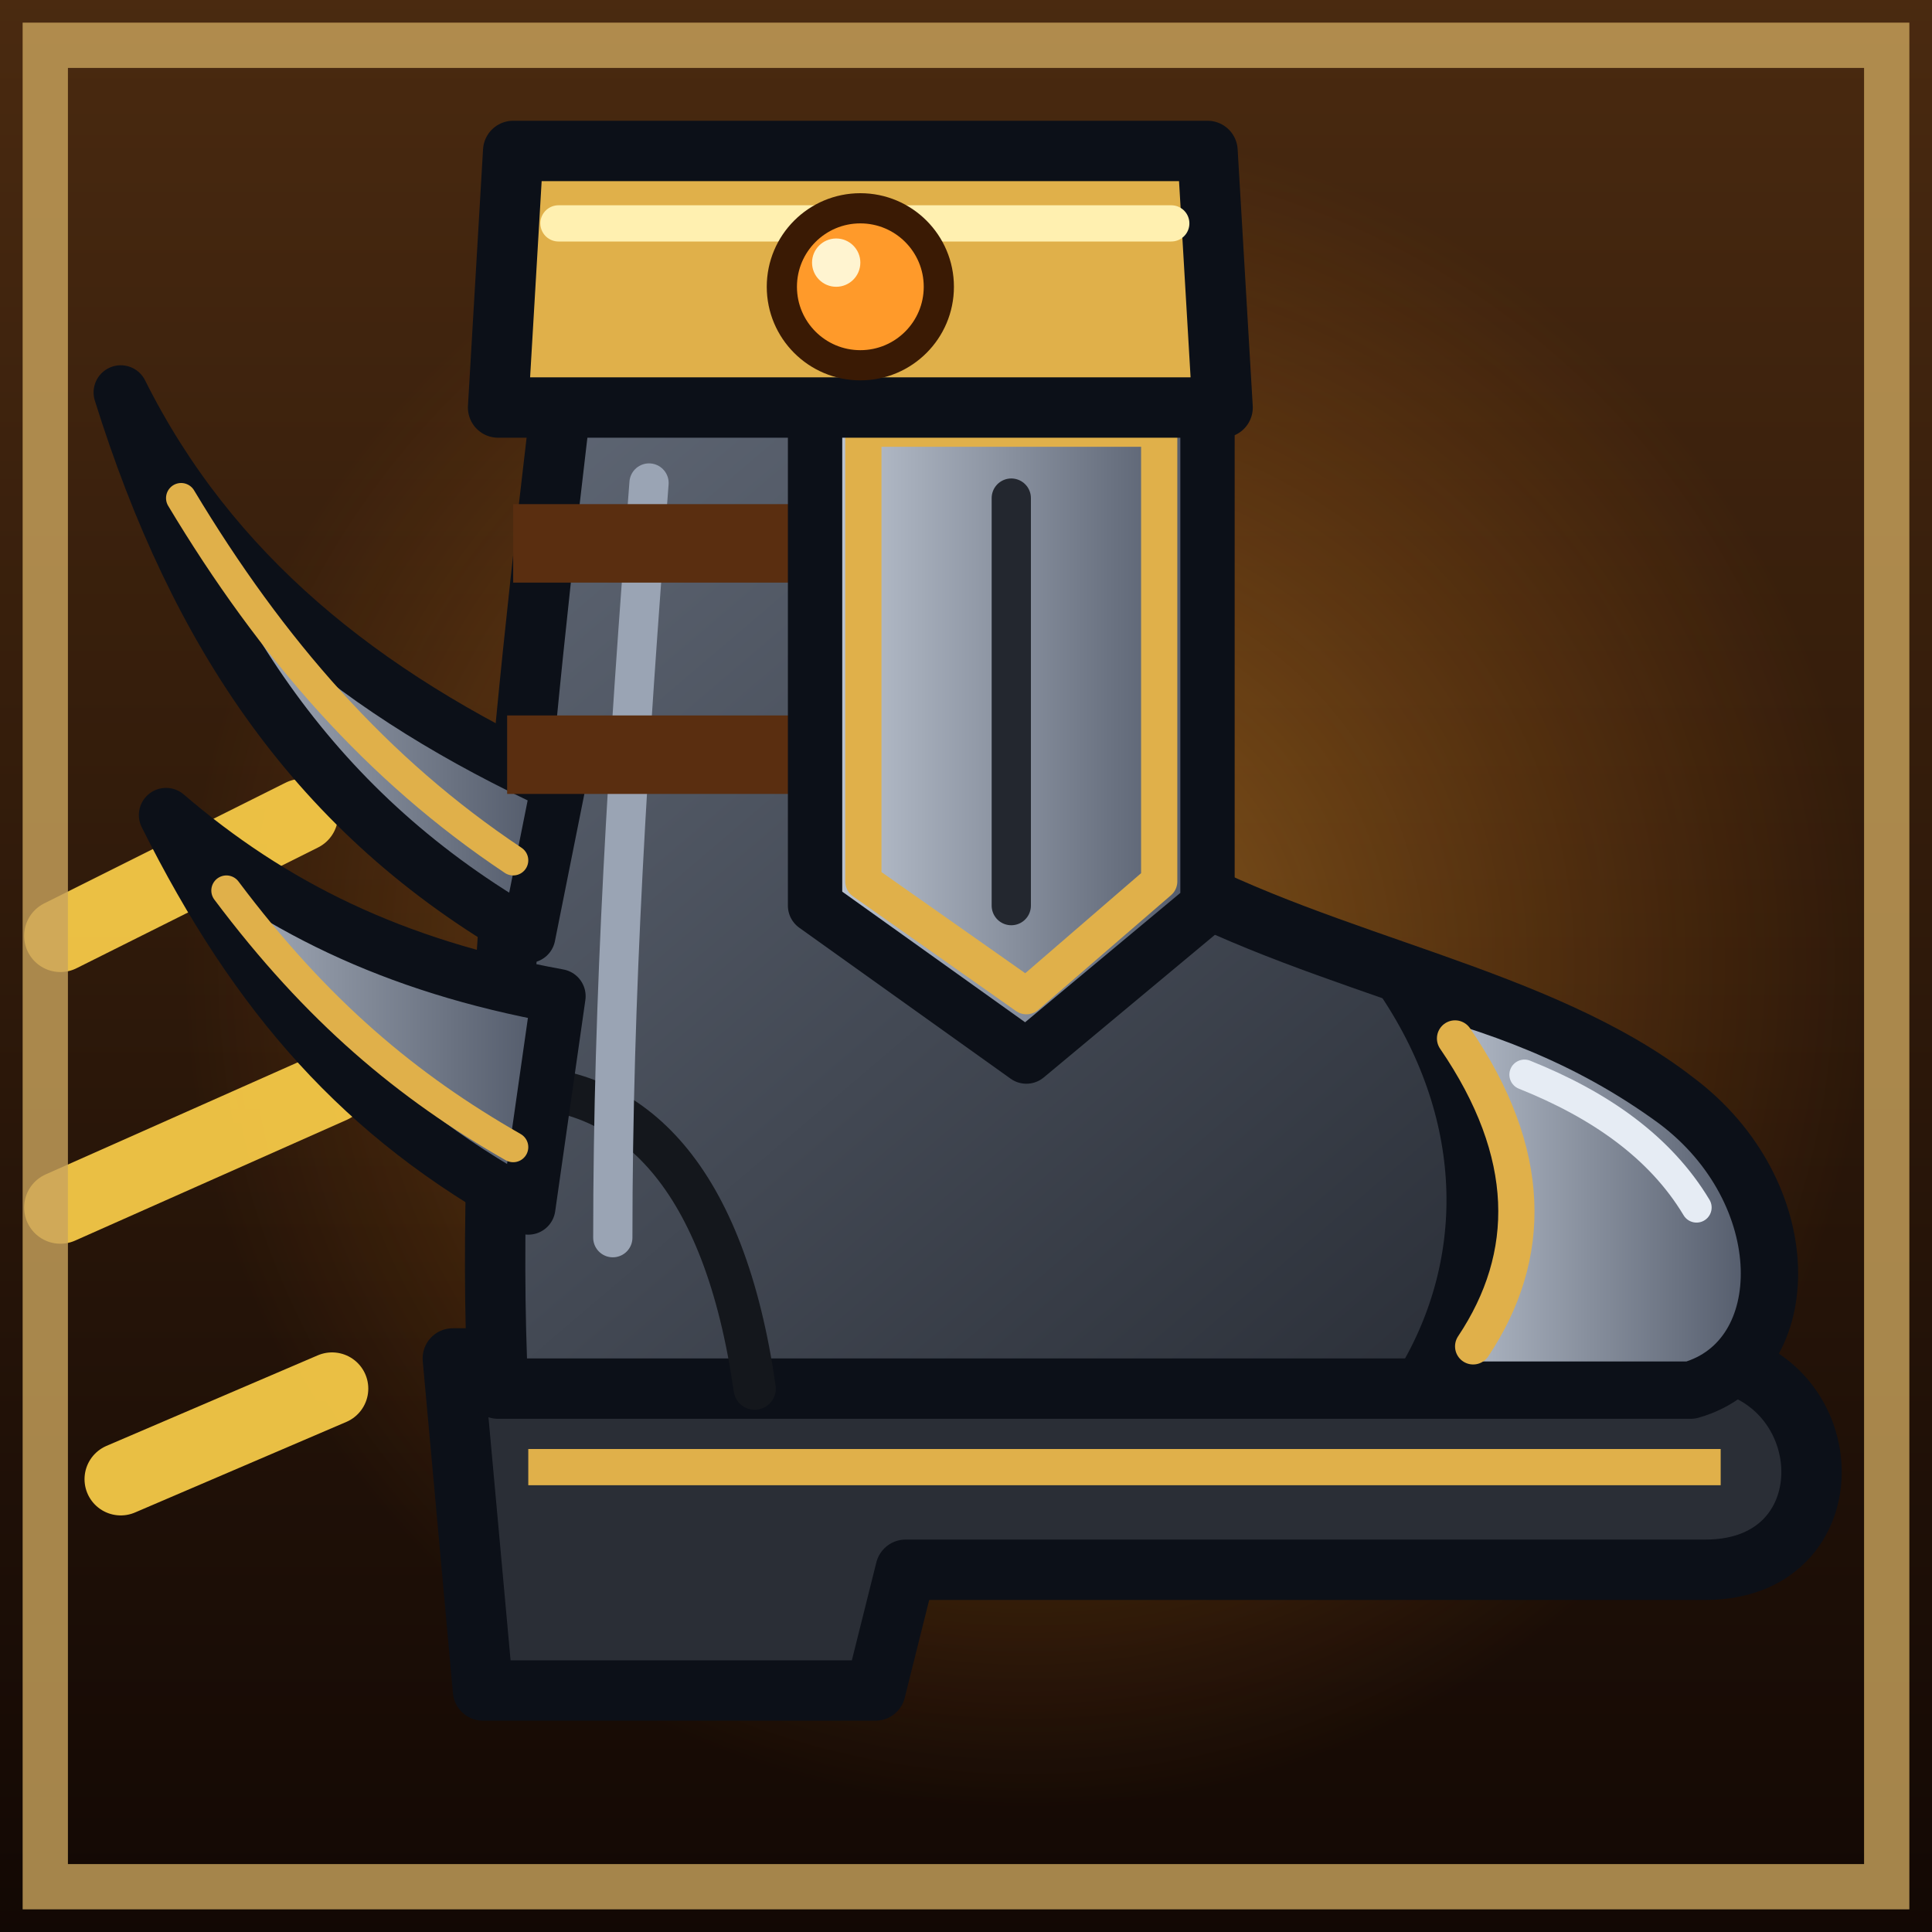
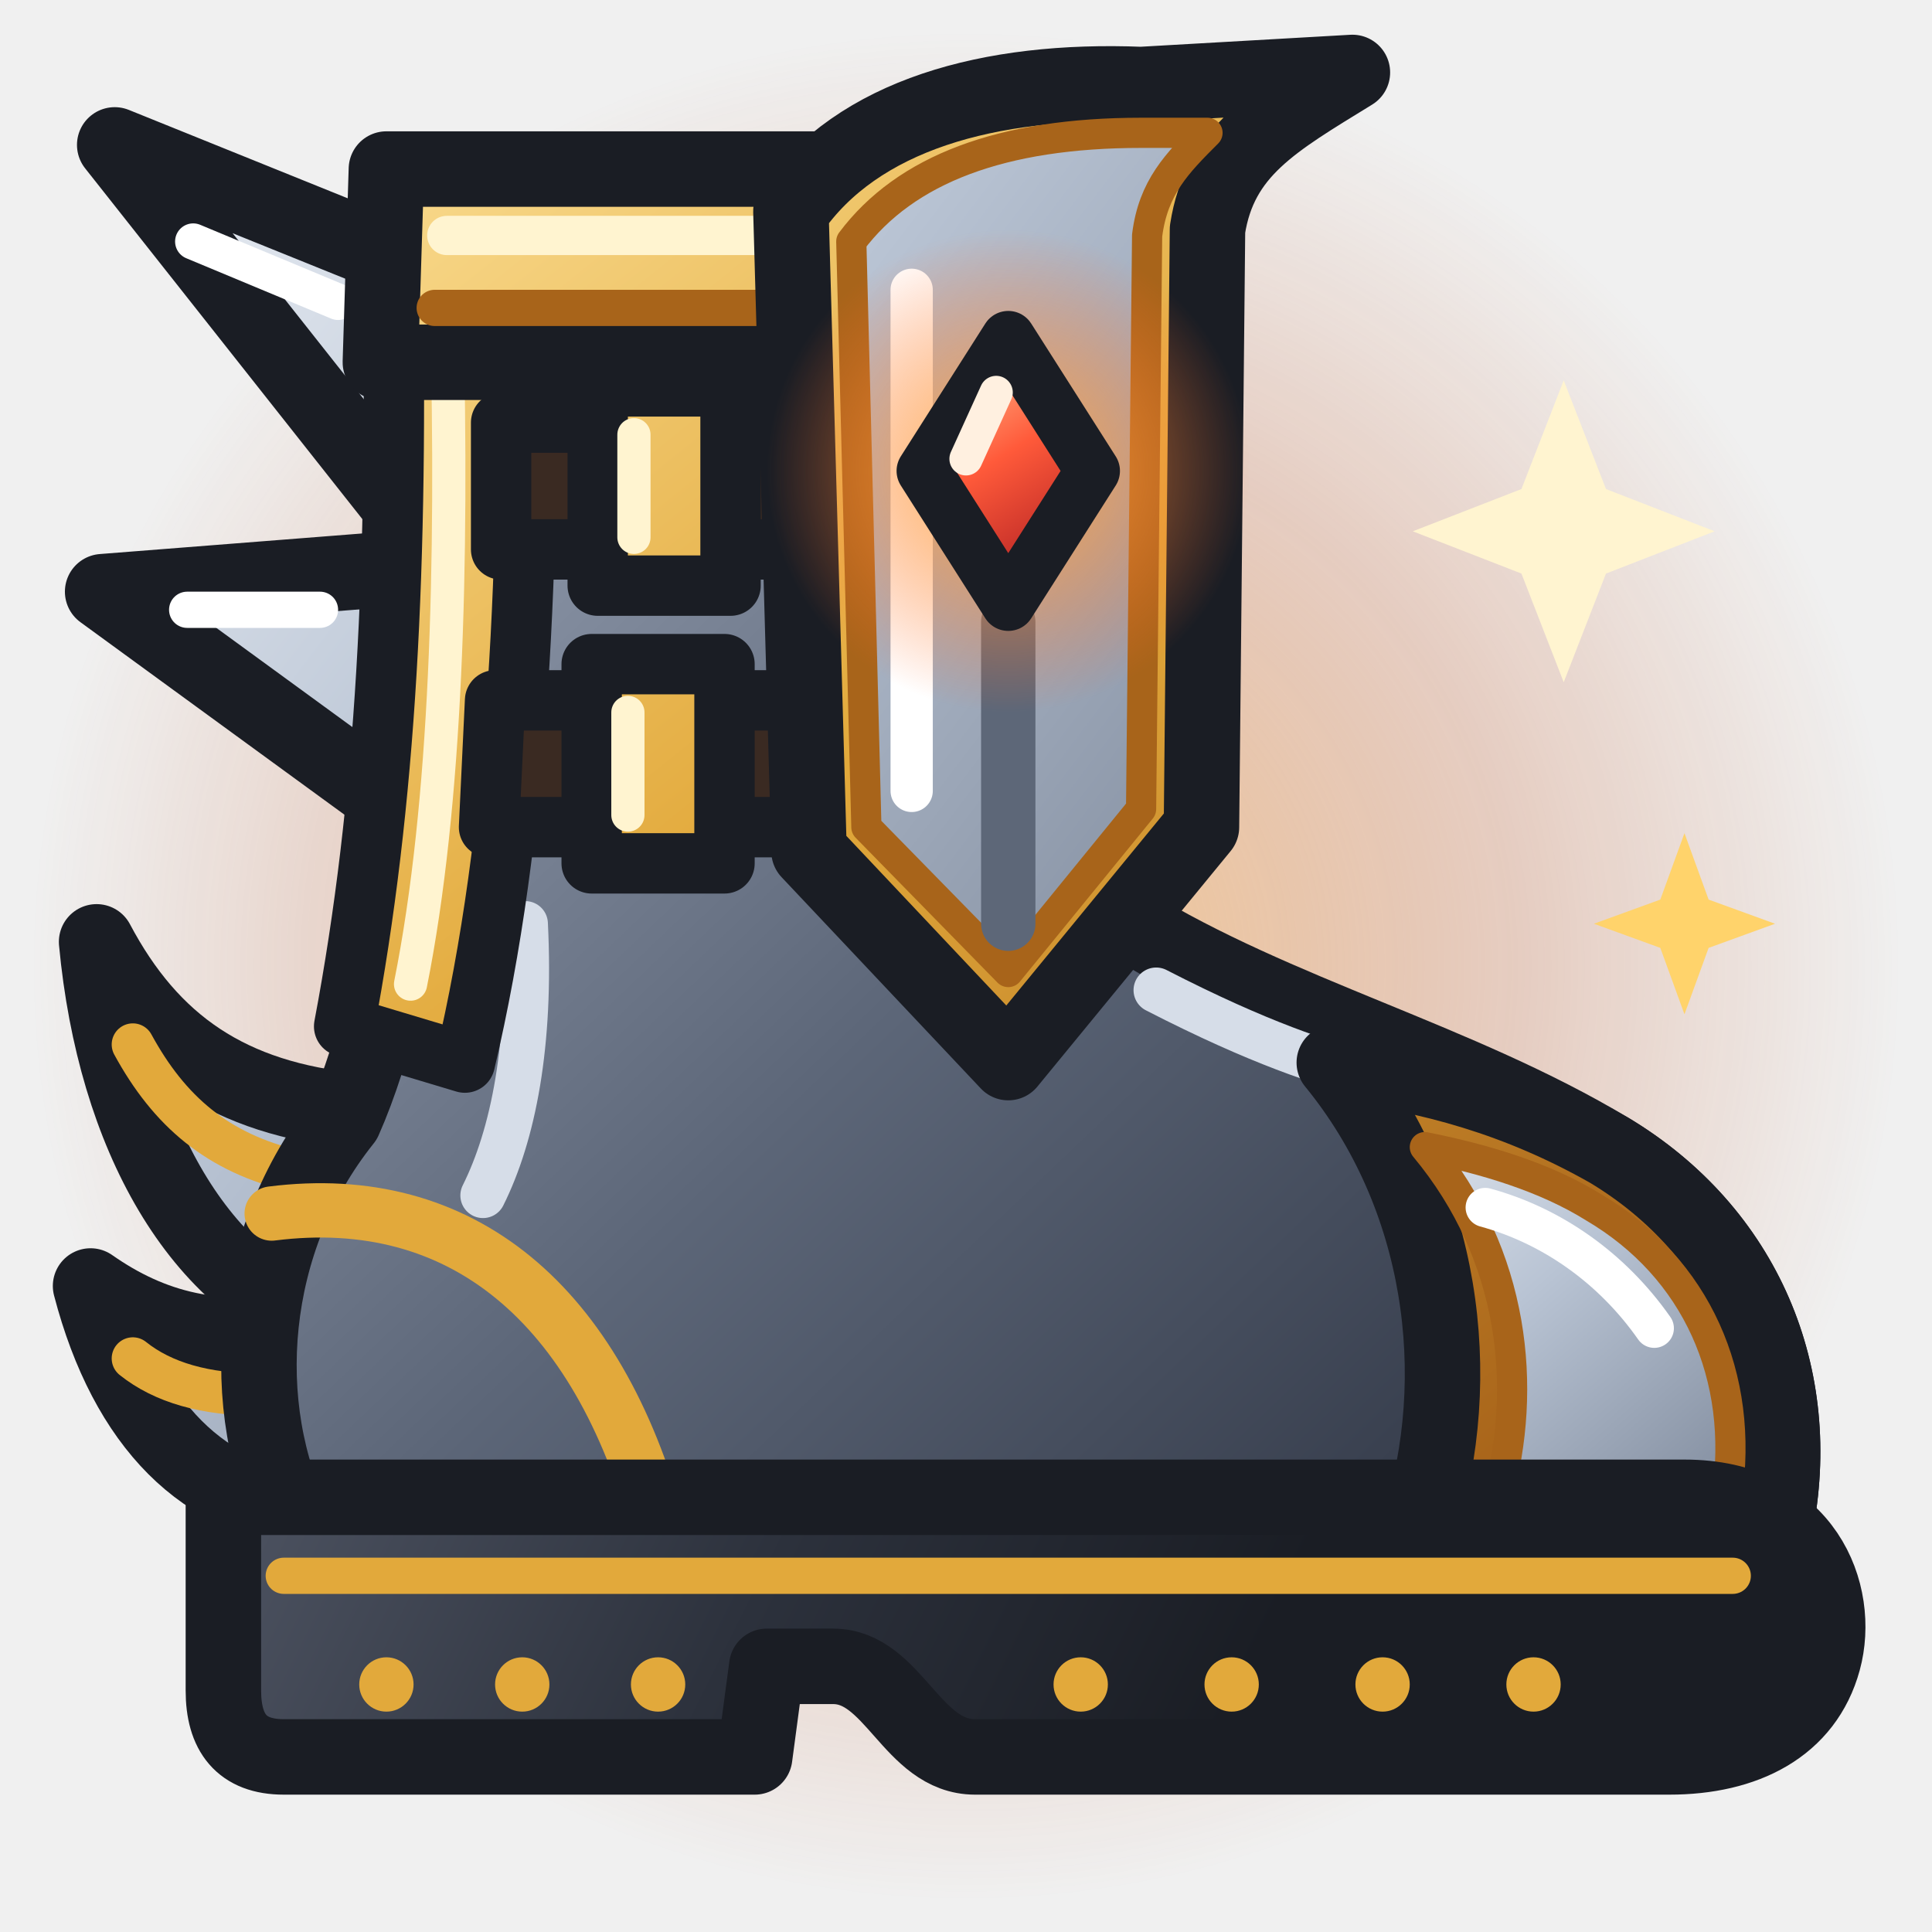
<svg xmlns="http://www.w3.org/2000/svg" width="128" height="128" viewBox="0 0 64 64">
  <defs>
-     <linearGradient id="bg" x1="0" y1="0" x2="0" y2="1">
-       <stop offset="0" stop-color="#4a2a10" />
-       <stop offset="1" stop-color="#120804" />
+     <radialGradient id="aura" cx="32" cy="32" r="31" gradientUnits="userSpaceOnUse">
+       <stop offset="0" stop-color="#ffb347" stop-opacity="0.55" />
+       <stop offset="0.6" stop-color="#c2531f" stop-opacity="0.22" />
+       <stop offset="1" stop-color="#c2531f" stop-opacity="0" />
+     </radialGradient>
+     <linearGradient id="gunmetal" x1="14" y1="10" x2="54" y2="52" gradientUnits="userSpaceOnUse">
+       <stop offset="0" stop-color="#9aa4b6" />
+       <stop offset="0.5" stop-color="#5c6678" />
+       <stop offset="1" stop-color="#2e3442" />
    </linearGradient>
-     <radialGradient id="aura">
-       <stop offset="0" stop-color="#ffb43a" stop-opacity="0.42" />
-       <stop offset="1" stop-color="#ff8a1a" stop-opacity="0" />
+     <linearGradient id="steel" x1="2" y1="2" x2="44" y2="34" gradientUnits="userSpaceOnUse">
+       <stop offset="0" stop-color="#f4f7fb" />
+       <stop offset="0.5" stop-color="#b9c4d4" />
+       <stop offset="1" stop-color="#7c8799" />
+     </linearGradient>
+     <linearGradient id="gold" x1="10" y1="0" x2="50" y2="50" gradientUnits="userSpaceOnUse">
+       <stop offset="0" stop-color="#ffe7a3" />
+       <stop offset="0.5" stop-color="#e2a93b" />
+       <stop offset="1" stop-color="#a8641a" />
+     </linearGradient>
+     <linearGradient id="cap" x1="46" y1="34" x2="60" y2="50" gradientUnits="userSpaceOnUse">
+       <stop offset="0" stop-color="#f4f7fb" />
+       <stop offset="0.5" stop-color="#b9c4d4" />
+       <stop offset="1" stop-color="#7c8799" />
+     </linearGradient>
+     <radialGradient id="glow" cx="35.6" cy="15" r="8" gradientUnits="userSpaceOnUse">
+       <stop offset="0" stop-color="#ffb347" stop-opacity="0.95" />
+       <stop offset="1" stop-color="#ff6a2a" stop-opacity="0" />
    </radialGradient>
-     <linearGradient id="leather" x1="0" y1="0" x2="1" y2="1">
-       <stop offset="0" stop-color="#626a78" />
-       <stop offset="1" stop-color="#23272f" />
+     <linearGradient id="gem" x1="33" y1="11" x2="38" y2="19" gradientUnits="userSpaceOnUse">
+       <stop offset="0" stop-color="#ffd0a0" />
+       <stop offset="0.45" stop-color="#ff5a3a" />
+       <stop offset="1" stop-color="#a0141e" />
    </linearGradient>
-     <linearGradient id="gun" x1="0" y1="0" x2="1" y2="0">
-       <stop offset="0" stop-color="#c2cad6" />
-       <stop offset="1" stop-color="#4e5666" />
+     <linearGradient id="sole" x1="12" y1="48" x2="40" y2="62" gradientUnits="userSpaceOnUse">
+       <stop offset="0" stop-color="#4a505e" />
+       <stop offset="0.5" stop-color="#2c313c" />
+       <stop offset="1" stop-color="#1a1d24" />
    </linearGradient>
  </defs>
-   <rect width="64" height="64" fill="url(#bg)" />
-   <circle cx="34" cy="32" r="28" fill="url(#aura)" />
-   <path d="M 2 31 L 10 27 M 2 40 L 11 36 M 4 49 L 11 46" stroke="#ffd24a" stroke-width="2.4" stroke-linecap="round" opacity="0.9" />
-   <path d="M 15 45 L 56 45 C 61 45 61.5 52 56.5 52 L 30 52 L 29 56 L 16 56 Z" fill="#2a2e36" stroke="#0c1018" stroke-width="2" stroke-linejoin="round" />
-   <path d="M 17.5 48.6 L 57 48.6" stroke="#e0b04a" stroke-width="1.2" />
-   <path d="M 19 10 L 38 10 L 38.5 29 C 44 32 51 33 55.5 36.5 C 59.5 39.5 59.5 45 56 46 L 16.5 46 C 16 36 17.5 22 19 10 Z" fill="url(#leather)" stroke="#0c1018" stroke-width="2" stroke-linejoin="round" />
-   <path d="M 17 36 C 21 36 24 39 25 46" fill="none" stroke="#14171c" stroke-width="1.4" stroke-linecap="round" />
-   <path d="M 21.5 16 C 20.8 25 20.3 33 20.3 41" fill="none" stroke="#9aa4b4" stroke-width="1.3" stroke-linecap="round" />
-   <path d="M 18.5 26 C 12 23 7 19 4 13 C 6.5 21 10.5 27 17.5 31 Z M 18.5 33 C 13 32 9 30 5.5 27 C 8.5 33 12 37 17.5 40 Z" fill="url(#gun)" stroke="#0c1018" stroke-width="1.8" stroke-linejoin="round" />
-   <path d="M 6 16.5 C 9 21.5 12.5 25.5 17 28.5 M 7.5 29.5 C 10.5 33.5 13.5 36 17 38" fill="none" stroke="#e0b04a" stroke-width="1" stroke-linecap="round" />
-   <path d="M 17 18 L 28 18 M 16.8 25 L 28 25" stroke="#5a2e10" stroke-width="2.6" />
-   <path d="M 27 12.5 L 40 12.5 L 40 30 L 34 35 L 27 30 Z" fill="url(#gun)" stroke="#0c1018" stroke-width="1.8" stroke-linejoin="round" />
-   <path d="M 28.6 14.2 L 38.4 14.2 L 38.4 29.2 L 34 33 L 28.6 29.2 Z" fill="none" stroke="#e0b04a" stroke-width="1.2" stroke-linejoin="round" />
-   <path d="M 33.5 16.5 L 33.5 30" stroke="#23272f" stroke-width="1.3" stroke-linecap="round" />
-   <path d="M 46.5 32.5 C 49.5 37 49.5 42 47 46 L 56 46 C 59.5 45 59.5 39.5 55.5 36.5 C 52.5 34.3 49.5 33.3 46.5 32.5 Z" fill="url(#gun)" stroke="#0c1018" stroke-width="1.8" stroke-linejoin="round" />
-   <path d="M 48.2 34.4 C 50.8 38.2 50.8 41.6 48.8 44.6" fill="none" stroke="#e0b04a" stroke-width="1.2" stroke-linecap="round" />
-   <path d="M 50.5 35.6 C 53 36.6 55 38 56.2 40" fill="none" stroke="#e6ecf4" stroke-width="1" stroke-linecap="round" />
-   <path d="M 17 5 L 40 5 L 40.5 13.5 L 16.5 13.5 Z" fill="#e0b04a" stroke="#0c1018" stroke-width="2" stroke-linejoin="round" />
-   <path d="M 18.5 7.4 L 38.8 7.4" stroke="#fff0b0" stroke-width="1.2" stroke-linecap="round" />
-   <circle cx="28.5" cy="9.5" r="2.6" fill="#ff9a2a" stroke="#3a1a04" stroke-width="1" />
-   <circle cx="27.7" cy="8.7" r="0.8" fill="#fff4d0" />
-   <rect x="1.5" y="1.5" width="61" height="61" fill="none" stroke="#c9a45c" stroke-width="1.5" opacity="0.8" />
+   <circle cx="32" cy="32" r="31" fill="url(#aura)" />
+   <g transform="translate(-2.2 0.6)">
+     <g stroke="#1a1d24" stroke-width="2.5" stroke-linejoin="round">
+       <path d="M 14 36.2 C 9.8 35.8 7.2 34 5.4 30.6 C 6 37 8.8 42 13.2 43.4 Z" fill="url(#steel)" />
+       <path d="M 12.4 43.4 C 9.4 44 7.2 43.4 5.2 42 C 6.4 46.6 9 49.2 12.6 49.4 Z" fill="url(#steel)" />
+       <path d="M 16.4 8.4 L 6 4.2 L 15.8 16.6 Z" fill="url(#steel)" />
+       <path d="M 15.8 18.2 L 5.6 19 L 15.2 26 Z" fill="url(#steel)" />
+     </g>
+     <path d="M 12 38.2 C 9.4 37.6 7.8 36.2 6.6 34 M 10.8 45.6 C 9 45.6 7.6 45.2 6.6 44.4" fill="none" stroke="#e2a93b" stroke-width="1.4" stroke-linecap="round" />
+     <path d="M 13.4 9.4 L 8.6 7.4 M 12.8 19.6 L 8.4 19.6" fill="none" stroke="#ffffff" stroke-width="1.2" stroke-linecap="round" />
+     <path d="M 16.8 8.5 L 37 8.5 C 37.4 18 38 25 39.6 30 C 44.5 33 50.5 34.5 55.5 37.5 C 60 40.2 62 45 61 50 L 12 50 C 10 46 10.4 40.5 13.6 36.5 C 15.6 32 17.2 22 16.8 8.5 Z" fill="url(#gunmetal)" stroke="#1a1d24" stroke-width="2.5" stroke-linejoin="round" />
+     <path d="M 11.2 39.6 C 17.5 38.8 22 42.6 24 50" fill="none" stroke="#e2a93b" stroke-width="1.8" stroke-linecap="round" />
+     <path d="M 19.6 30 C 19.8 34 19.2 37 18.2 39" fill="none" stroke="#d6dde8" stroke-width="1.5" stroke-linecap="round" />
+     <path d="M 40.5 32.2 C 44 34 46 34.6 47.4 35" fill="none" stroke="#d6dde8" stroke-width="1.5" stroke-linecap="round" />
+     <path d="M 15.2 8 L 19.6 8 C 19.8 18 19.4 27 17.6 34.6 L 13.6 33.4 C 15 26 15.4 18 15.2 8 Z" fill="url(#gold)" stroke="#1a1d24" stroke-width="2" stroke-linejoin="round" />
+     <path d="M 17 10 C 17.2 18 17 26 15.8 32" fill="none" stroke="#fff4d0" stroke-width="1.1" stroke-linecap="round" />
+     <g stroke="#1a1d24" stroke-width="2" stroke-linejoin="round">
+       <path d="M 18.8 13.4 L 30.5 13.4 L 30.5 17.6 L 18.8 17.6 Z" fill="#3a2a22" />
+       <path d="M 18.6 22.6 L 30.5 22.6 L 30.5 26.8 L 18.4 26.8 Z" fill="#3a2a22" />
+       <path d="M 22 12.2 L 26.4 12.2 L 26.4 18.8 L 22 18.8 Z" fill="url(#gold)" />
+       <path d="M 21.8 21.4 L 26.2 21.4 L 26.2 28 L 21.8 28 Z" fill="url(#gold)" />
+     </g>
+     <path d="M 23.2 13.8 L 23.2 17.2 M 23 23 L 23 26.4" stroke="#fff4d0" stroke-width="1.1" stroke-linecap="round" />
+     <path d="M 15 5 L 38.8 5 L 39.4 11.4 L 14.8 11.4 Z" fill="url(#gold)" stroke="#1a1d24" stroke-width="2.5" stroke-linejoin="round" />
+     <path d="M 17 7.2 L 29 7.2" stroke="#fff4d0" stroke-width="1.3" stroke-linecap="round" />
+     <path d="M 16.6 9.6 L 29 9.6" stroke="#a8641a" stroke-width="1.2" stroke-linecap="round" />
+     <path d="M 28.4 6.4 C 30.6 3.2 35 2 40 2.2 L 47 1.8 C 44.4 3.4 42.6 4.4 42.2 7 L 42 26.8 L 35.6 34.6 L 29 27.6 Z" fill="url(#gold)" stroke="#1a1d24" stroke-width="2.5" stroke-linejoin="round" />
+     <path d="M 30.4 7.4 C 32.2 5 35.4 3.8 40 3.8 L 42.2 3.8 C 41.2 4.8 40.4 5.6 40.2 7.2 L 40 26.2 L 35.6 31.6 L 30.9 26.8 Z" fill="url(#steel)" stroke="#a8641a" stroke-width="1" stroke-linejoin="round" />
+     <path d="M 35.6 20 L 35.6 30" stroke="#5d6778" stroke-width="1.8" stroke-linecap="round" />
+     <path d="M 32.4 9 L 32.4 25.6" stroke="#ffffff" stroke-width="1.4" stroke-linecap="round" />
+     <circle cx="35.6" cy="15" r="8" fill="url(#glow)" />
+     <path d="M 35.6 10.6 L 38.4 15 L 35.6 19.4 L 32.8 15 Z" fill="url(#gem)" stroke="#1a1d24" stroke-width="1.8" stroke-linejoin="round" />
+     <path d="M 35.2 12.4 L 34.2 14.6" stroke="#fff0e0" stroke-width="1.1" stroke-linecap="round" />
+     <path d="M 46.4 34.6 C 50 39 50.8 45 49.2 50 L 61 50 C 62 45 60 40.2 55.5 37.5 C 52.5 35.8 49.6 35 46.4 34.6 Z" fill="url(#gold)" stroke="#1a1d24" stroke-width="2.5" stroke-linejoin="round" />
+     <path d="M 49.4 37.4 C 52.4 41 52.8 45.4 51.8 49 L 59.4 49 C 60 45 58.4 41.4 55 39.4 C 53.4 38.4 51.4 37.8 49.4 37.4 Z" fill="url(#cap)" stroke="#a8641a" stroke-width="1" stroke-linejoin="round" />
+     <path d="M 51.4 39.4 C 53.6 40 55.6 41.4 57 43.4" fill="none" stroke="#ffffff" stroke-width="1.3" stroke-linecap="round" />
+     <path d="M 9.6 49 L 58 49 C 62 49 63.2 52.2 62.6 54.4 C 62 56.6 60 57.6 57.5 57.6 L 34.5 57.6 C 32.4 57.6 31.8 54.6 29.8 54.6 L 27.6 54.6 L 27.2 57.6 L 11.6 57.6 C 10.2 57.6 9.6 56.8 9.6 55.4 Z" fill="url(#sole)" stroke="#1a1d24" stroke-width="2.5" stroke-linejoin="round" />
+     <path d="M 11.6 51.6 L 59.6 51.6" stroke="#e2a93b" stroke-width="1.2" stroke-linecap="round" />
+     <g fill="#e2a93b">
+       <circle cx="15" cy="55.2" r="0.9" />
+       <circle cx="19.5" cy="55.2" r="0.9" />
+       <circle cx="24" cy="55.2" r="0.9" />
+       <circle cx="38" cy="55.2" r="0.9" />
+       <circle cx="43" cy="55.2" r="0.9" />
+       <circle cx="48" cy="55.2" r="0.9" />
+       <circle cx="53" cy="55.2" r="0.9" />
+     </g>
+     <path d="M 54 12 L 55.4 15.6 L 59 17 L 55.4 18.4 L 54 22 L 52.6 18.4 L 49 17 L 52.6 15.6 Z" fill="#fff4d0" />
+     <path d="M 58 27 L 58.8 29.2 L 61 30 L 58.8 30.8 L 58 33 L 57.2 30.8 L 55 30 L 57.2 29.2 Z" fill="#ffd36b" />
+   </g>
</svg>
